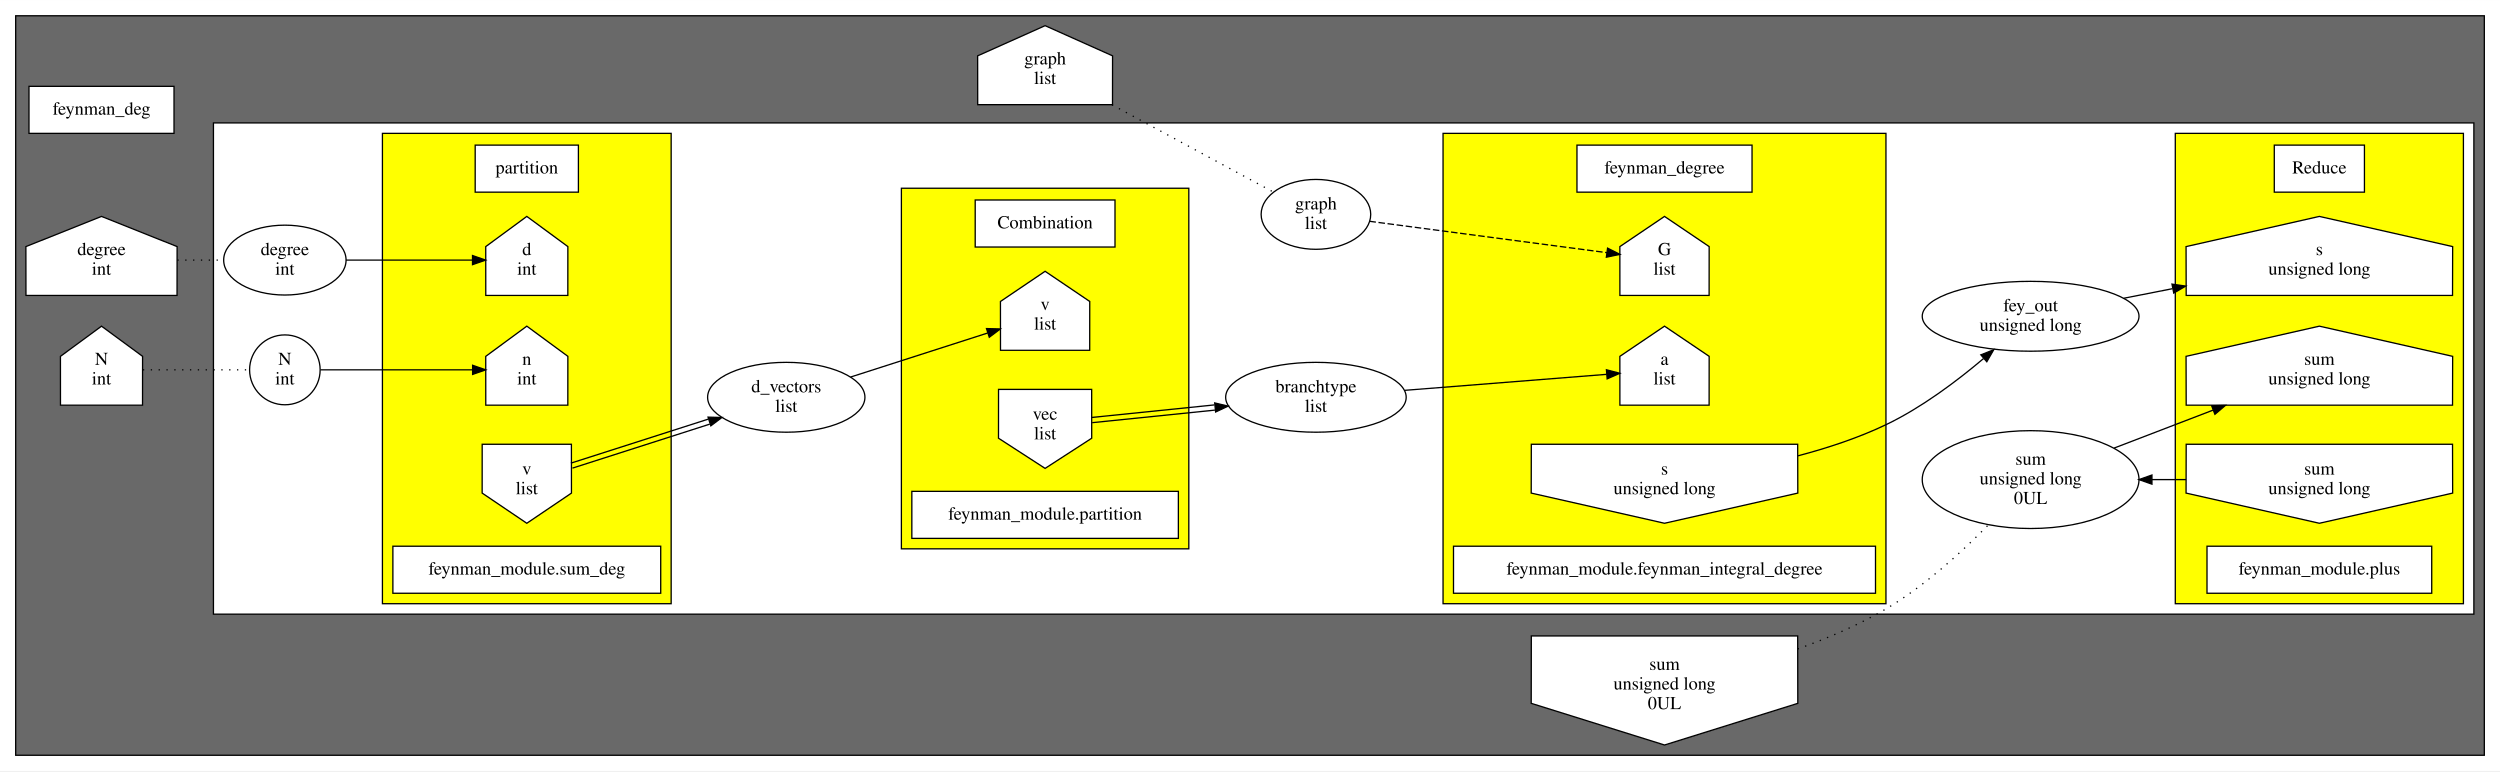
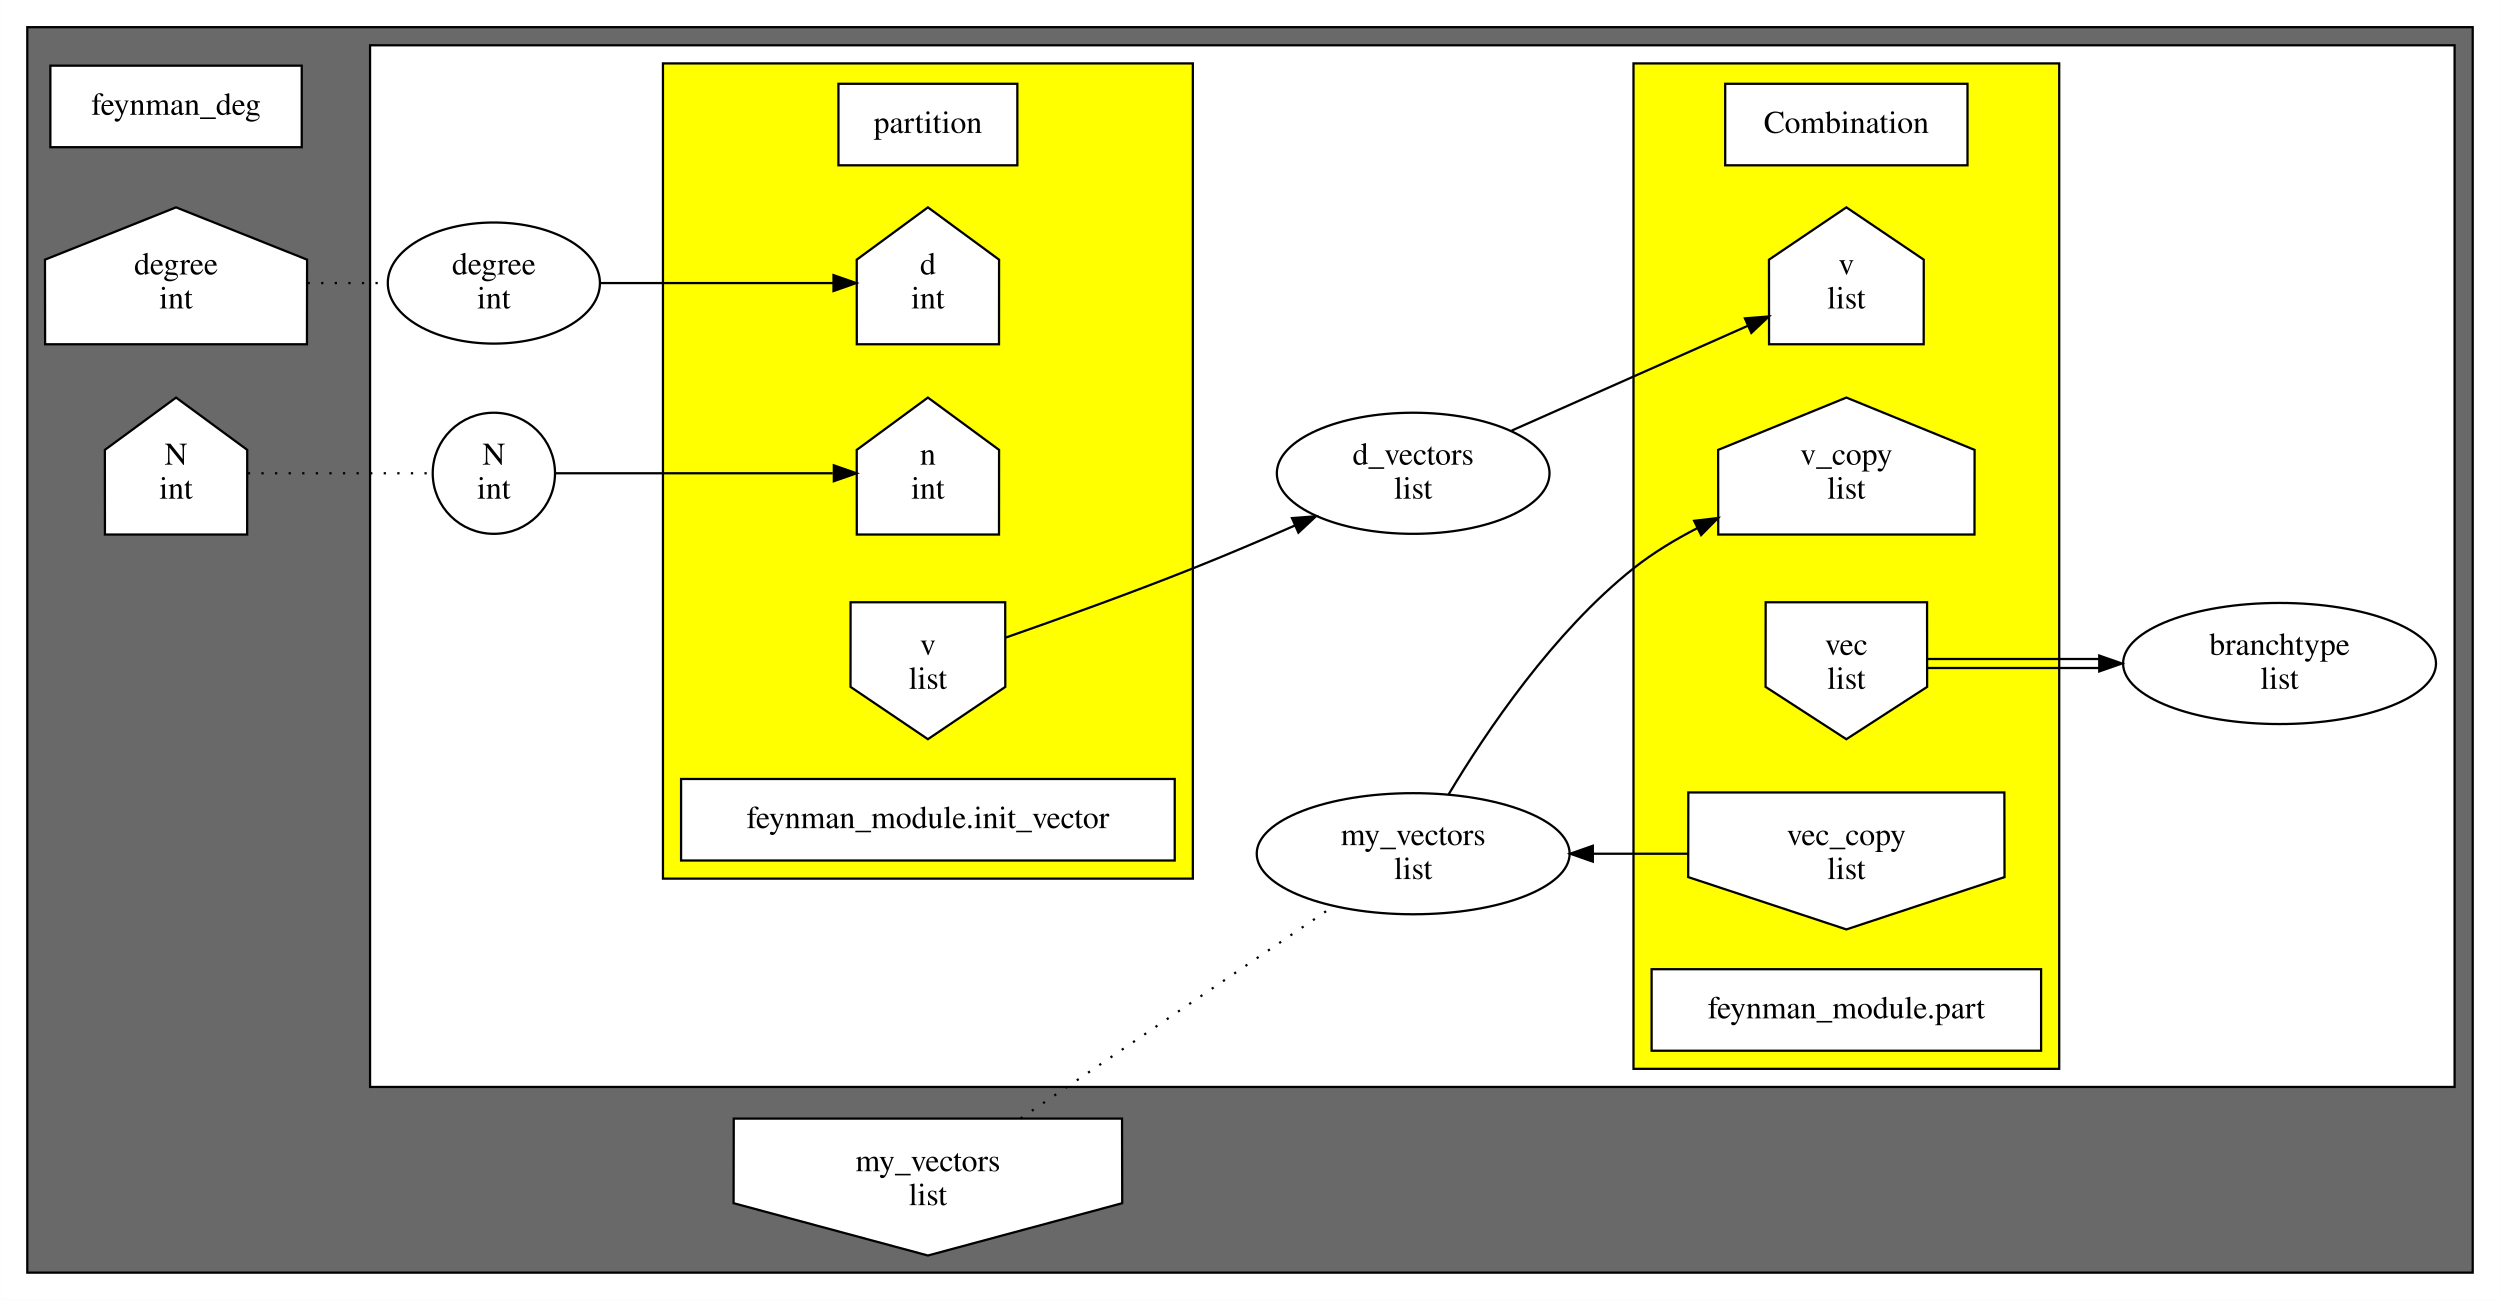
- <svg xmlns="http://www.w3.org/2000/svg" width="1913pt" height="590pt" viewBox="0.00 0.00 1913.50 590.00">
-   <g id="graph0" class="graph" transform="scale(1 1) rotate(0) translate(4 586)">
-     <polygon fill="white" stroke="transparent" points="-4,4 -4,-586 1909.5,-586 1909.5,4 -4,4" />
+ <svg xmlns="http://www.w3.org/2000/svg" width="1104pt" height="574pt" viewBox="0.00 0.00 1103.90 574.00">
+   <g id="graph0" class="graph" transform="scale(1 1) rotate(0) translate(4 570)">
+     <polygon fill="white" stroke="transparent" points="-4,4 -4,-570 1099.9,-570 1099.9,4 -4,4" />
    <g id="clust1" class="cluster">
-       <polygon fill="dimgray" stroke="black" points="8,-8 8,-574 1897.5,-574 1897.5,-8 8,-8" />
+       <polygon fill="dimgray" stroke="black" points="8,-8 8,-558 1087.9,-558 1087.9,-8 8,-8" />
    </g>
    <g id="clust2" class="cluster">
-       <polygon fill="white" stroke="black" points="159.37,-116 159.37,-492 1889.5,-492 1889.5,-116 159.37,-116" />
+       <polygon fill="white" stroke="black" points="159.37,-90 159.37,-550 1079.9,-550 1079.9,-90 159.37,-90" />
    </g>
    <g id="clust3" class="cluster">
-       <polygon fill="yellow" stroke="black" points="1660.97,-124 1660.97,-484 1881.5,-484 1881.5,-124 1660.97,-124" />
+       <polygon fill="yellow" stroke="black" points="717.3,-98 717.3,-542 905.3,-542 905.3,-98 717.3,-98" />
    </g>
    <g id="clust4" class="cluster">
-       <polygon fill="yellow" stroke="black" points="1100.51,-124 1100.51,-484 1439.51,-484 1439.51,-124 1100.51,-124" />
-     </g>
-     <g id="clust5" class="cluster">
-       <polygon fill="yellow" stroke="black" points="685.92,-166 685.92,-442 905.92,-442 905.92,-166 685.92,-166" />
-     </g>
-     <g id="clust6" class="cluster">
-       <polygon fill="yellow" stroke="black" points="288.71,-124 288.71,-484 509.71,-484 509.71,-124 288.71,-124" />
+       <polygon fill="yellow" stroke="black" points="288.71,-182 288.71,-542 522.71,-542 522.71,-182 288.71,-182" />
    </g>
    <g id="node1" class="node">
-       <polygon fill="white" stroke="black" points="18.19,-484 18.19,-520 129.19,-520 129.19,-484 18.19,-484" />
-       <text text-anchor="middle" x="73.69" y="-498.3" font-family="Times,serif" font-size="14.00">feynman_deg</text>
+       <polygon fill="white" stroke="black" points="18.19,-505 18.19,-541 129.19,-541 129.19,-505 18.19,-505" />
+       <text text-anchor="middle" x="73.69" y="-519.3" font-family="Times,serif" font-size="14.00">feynman_deg</text>
    </g>
    <g id="node2" class="node">
-       <polygon fill="white" stroke="black" points="131.56,-397.33 73.69,-420.43 15.81,-397.33 15.87,-359.96 131.5,-359.96 131.56,-397.33" />
-       <text text-anchor="middle" x="73.69" y="-390.8" font-family="Times,serif" font-size="14.00">degree</text>
-       <text text-anchor="middle" x="73.69" y="-375.8" font-family="Times,serif" font-size="14.00">int</text>
+       <polygon fill="white" stroke="black" points="131.56,-455.33 73.69,-478.43 15.81,-455.33 15.87,-417.96 131.5,-417.96 131.56,-455.33" />
+       <text text-anchor="middle" x="73.69" y="-448.8" font-family="Times,serif" font-size="14.00">degree</text>
+       <text text-anchor="middle" x="73.69" y="-433.8" font-family="Times,serif" font-size="14.00">int</text>
+     </g>
+     <g id="node5" class="node">
+       <ellipse fill="white" stroke="black" cx="214.04" cy="-445" rx="46.84" ry="26.74" />
+       <text text-anchor="middle" x="214.04" y="-448.8" font-family="Times,serif" font-size="14.00">degree</text>
+       <text text-anchor="middle" x="214.04" y="-433.8" font-family="Times,serif" font-size="14.00">int</text>
+     </g>
+     <g id="edge8" class="edge">
+       <path fill="none" stroke="black" stroke-dasharray="1,5" d="M131.76,-445C143.52,-445 155.76,-445 167.07,-445" />
+     </g>
+     <g id="node3" class="node">
+       <polygon fill="white" stroke="black" points="105.12,-371.33 73.69,-394.43 42.26,-371.33 42.29,-333.96 105.09,-333.96 105.12,-371.33" />
+       <text text-anchor="middle" x="73.69" y="-364.8" font-family="Times,serif" font-size="14.00">N</text>
+       <text text-anchor="middle" x="73.69" y="-349.8" font-family="Times,serif" font-size="14.00">int</text>
    </g>
    <g id="node6" class="node">
-       <ellipse fill="white" stroke="black" cx="214.04" cy="-387" rx="46.84" ry="26.74" />
-       <text text-anchor="middle" x="214.04" y="-390.8" font-family="Times,serif" font-size="14.00">degree</text>
-       <text text-anchor="middle" x="214.04" y="-375.8" font-family="Times,serif" font-size="14.00">int</text>
+       <ellipse fill="white" stroke="black" cx="214.04" cy="-361" rx="27" ry="26.74" />
+       <text text-anchor="middle" x="214.04" y="-364.8" font-family="Times,serif" font-size="14.00">N</text>
+       <text text-anchor="middle" x="214.04" y="-349.8" font-family="Times,serif" font-size="14.00">int</text>
    </g>
-     <g id="edge12" class="edge">
-       <path fill="none" stroke="black" stroke-dasharray="1,5" d="M131.76,-387C143.52,-387 155.76,-387 167.07,-387" />
+     <g id="edge9" class="edge">
+       <path fill="none" stroke="black" stroke-dasharray="1,5" d="M105.39,-361C129.75,-361 163.45,-361 186.62,-361" />
    </g>
-     <g id="node3" class="node">
-       <polygon fill="white" stroke="black" points="105.12,-313.33 73.69,-336.43 42.26,-313.33 42.29,-275.96 105.09,-275.96 105.12,-313.33" />
-       <text text-anchor="middle" x="73.69" y="-306.8" font-family="Times,serif" font-size="14.00">N</text>
-       <text text-anchor="middle" x="73.69" y="-291.8" font-family="Times,serif" font-size="14.00">int</text>
+     <g id="node4" class="node">
+       <polygon fill="white" stroke="black" points="319.9,-38.67 405.71,-15.57 491.52,-38.67 491.44,-76.04 319.98,-76.04 319.9,-38.67" />
+       <text text-anchor="middle" x="405.71" y="-52.8" font-family="Times,serif" font-size="14.00">my_vectors</text>
+       <text text-anchor="middle" x="405.71" y="-37.8" font-family="Times,serif" font-size="14.00">list</text>
+     </g>
+     <g id="node9" class="node">
+       <ellipse fill="white" stroke="black" cx="620.01" cy="-193" rx="69.09" ry="26.74" />
+       <text text-anchor="middle" x="620.01" y="-196.8" font-family="Times,serif" font-size="14.00">my_vectors</text>
+       <text text-anchor="middle" x="620.01" y="-181.8" font-family="Times,serif" font-size="14.00">list</text>
+     </g>
+     <g id="edge10" class="edge">
+       <path fill="none" stroke="black" stroke-dasharray="1,5" d="M446.64,-76.09C486.52,-103.13 547.15,-144.26 584.86,-169.84" />
+     </g>
+     <g id="node17" class="node">
+       <polygon fill="white" stroke="black" points="437.14,-455.33 405.71,-478.43 374.28,-455.33 374.31,-417.96 437.11,-417.96 437.14,-455.33" />
+       <text text-anchor="middle" x="405.71" y="-448.8" font-family="Times,serif" font-size="14.00">d</text>
+       <text text-anchor="middle" x="405.71" y="-433.8" font-family="Times,serif" font-size="14.00">int</text>
+     </g>
+     <g id="edge6" class="edge">
+       <path fill="none" stroke="black" d="M260.95,-445C292.34,-445 333.56,-445 363.82,-445" />
+       <polygon fill="black" stroke="black" points="364.03,-448.5 374.03,-445 364.03,-441.5 364.03,-448.5" />
+     </g>
+     <g id="node18" class="node">
+       <polygon fill="white" stroke="black" points="437.14,-371.33 405.71,-394.43 374.28,-371.33 374.31,-333.96 437.11,-333.96 437.14,-371.33" />
+       <text text-anchor="middle" x="405.71" y="-364.8" font-family="Times,serif" font-size="14.00">n</text>
+       <text text-anchor="middle" x="405.71" y="-349.8" font-family="Times,serif" font-size="14.00">int</text>
+     </g>
+     <g id="edge7" class="edge">
+       <path fill="none" stroke="black" d="M241.41,-361C273.1,-361 326.61,-361 363.7,-361" />
+       <polygon fill="black" stroke="black" points="364.17,-364.5 374.17,-361 364.17,-357.5 364.17,-364.5" />
    </g>
    <g id="node7" class="node">
-       <ellipse fill="white" stroke="black" cx="214.04" cy="-303" rx="27" ry="26.74" />
-       <text text-anchor="middle" x="214.04" y="-306.8" font-family="Times,serif" font-size="14.00">N</text>
-       <text text-anchor="middle" x="214.04" y="-291.8" font-family="Times,serif" font-size="14.00">int</text>
+       <ellipse fill="white" stroke="black" cx="1002.6" cy="-277" rx="69.09" ry="26.74" />
+       <text text-anchor="middle" x="1002.6" y="-280.8" font-family="Times,serif" font-size="14.00">branchtype</text>
+       <text text-anchor="middle" x="1002.6" y="-265.8" font-family="Times,serif" font-size="14.00">list</text>
    </g>
-     <g id="edge13" class="edge">
-       <path fill="none" stroke="black" stroke-dasharray="1,5" d="M105.39,-303C129.75,-303 163.45,-303 186.62,-303" />
+     <g id="node8" class="node">
+       <ellipse fill="white" stroke="black" cx="620.01" cy="-361" rx="60.21" ry="26.74" />
+       <text text-anchor="middle" x="620.01" y="-364.8" font-family="Times,serif" font-size="14.00">d_vectors</text>
+       <text text-anchor="middle" x="620.01" y="-349.8" font-family="Times,serif" font-size="14.00">list</text>
    </g>
-     <g id="node4" class="node">
-       <polygon fill="white" stroke="black" points="847.55,-543.33 795.92,-566.43 744.28,-543.33 744.33,-505.96 847.51,-505.96 847.55,-543.33" />
-       <text text-anchor="middle" x="795.92" y="-536.8" font-family="Times,serif" font-size="14.00">graph</text>
-       <text text-anchor="middle" x="795.92" y="-521.8" font-family="Times,serif" font-size="14.00">list</text>
+     <g id="node11" class="node">
+       <polygon fill="white" stroke="black" points="845.48,-455.33 811.3,-478.43 777.13,-455.33 777.16,-417.96 845.45,-417.96 845.48,-455.33" />
+       <text text-anchor="middle" x="811.3" y="-448.8" font-family="Times,serif" font-size="14.00">v</text>
+       <text text-anchor="middle" x="811.3" y="-433.8" font-family="Times,serif" font-size="14.00">list</text>
+     </g>
+     <g id="edge4" class="edge">
+       <path fill="none" stroke="black" d="M663.49,-379.85C694.61,-393.66 736.66,-412.32 767.79,-426.13" />
+       <polygon fill="black" stroke="black" points="766.51,-429.4 777.07,-430.25 769.35,-423 766.51,-429.4" />
    </g>
    <g id="node12" class="node">
-       <ellipse fill="white" stroke="black" cx="1003.21" cy="-422" rx="41.94" ry="26.74" />
-       <text text-anchor="middle" x="1003.21" y="-425.8" font-family="Times,serif" font-size="14.00">graph</text>
-       <text text-anchor="middle" x="1003.21" y="-410.8" font-family="Times,serif" font-size="14.00">list</text>
+       <polygon fill="white" stroke="black" points="867.93,-371.33 811.3,-394.43 754.68,-371.33 754.73,-333.96 867.88,-333.96 867.93,-371.33" />
+       <text text-anchor="middle" x="811.3" y="-364.8" font-family="Times,serif" font-size="14.00">v_copy</text>
+       <text text-anchor="middle" x="811.3" y="-349.8" font-family="Times,serif" font-size="14.00">list</text>
    </g>
-     <g id="edge14" class="edge">
-       <path fill="none" stroke="black" stroke-dasharray="1,5" d="M847.14,-505.85C885.72,-484.99 937.8,-456.83 970.71,-439.04" />
+     <g id="edge3" class="edge">
+       <path fill="none" stroke="black" d="M635.68,-219.24C652.37,-247.11 681.95,-290.92 717.3,-319 725.8,-325.75 735.56,-331.67 745.48,-336.78" />
+       <polygon fill="black" stroke="black" points="744.09,-340 754.61,-341.24 747.16,-333.71 744.09,-340" />
    </g>
-     <g id="node5" class="node">
-       <polygon fill="white" stroke="black" points="1167.99,-47.74 1270.01,-15.85 1372.04,-47.74 1371.94,-99.33 1168.08,-99.33 1167.99,-47.74" />
-       <text text-anchor="middle" x="1270.01" y="-73.3" font-family="Times,serif" font-size="14.00">sum</text>
-       <text text-anchor="middle" x="1270.01" y="-58.3" font-family="Times,serif" font-size="14.00">unsigned long</text>
-       <text text-anchor="middle" x="1270.01" y="-43.3" font-family="Times,serif" font-size="14.00">0UL</text>
+     <g id="node10" class="node">
+       <polygon fill="white" stroke="black" points="757.8,-497 757.8,-533 864.8,-533 864.8,-497 757.8,-497" />
+       <text text-anchor="middle" x="811.3" y="-511.3" font-family="Times,serif" font-size="14.00">Combination</text>
    </g>
-     <g id="node9" class="node">
-       <ellipse fill="white" stroke="black" cx="1550.24" cy="-219" rx="82.96" ry="37.45" />
-       <text text-anchor="middle" x="1550.24" y="-230.3" font-family="Times,serif" font-size="14.00">sum</text>
-       <text text-anchor="middle" x="1550.24" y="-215.3" font-family="Times,serif" font-size="14.00">unsigned long</text>
-       <text text-anchor="middle" x="1550.24" y="-200.3" font-family="Times,serif" font-size="14.00">0UL</text>
+     <g id="node13" class="node">
+       <polygon fill="white" stroke="black" points="775.63,-266.67 811.3,-243.57 846.97,-266.67 846.94,-304.04 775.67,-304.04 775.63,-266.67" />
+       <text text-anchor="middle" x="811.3" y="-280.8" font-family="Times,serif" font-size="14.00">vec</text>
+       <text text-anchor="middle" x="811.3" y="-265.8" font-family="Times,serif" font-size="14.00">list</text>
    </g>
-     <g id="edge15" class="edge">
-       <path fill="none" stroke="black" stroke-dasharray="1,5" d="M1371.97,-89.35C1394.96,-97.57 1418.72,-107.74 1439.51,-120 1468.91,-137.33 1497.38,-163.38 1517.95,-184.4" />
+     <g id="edge2" class="edge">
+       <path fill="none" stroke="black" d="M847.02,-275C868.32,-275 896.49,-275 922.94,-275" />
+       <path fill="none" stroke="transparent" d="M847.02,-277C868.32,-277 896.49,-277 922.94,-277" />
+       <path fill="none" stroke="black" d="M847.02,-279C868.32,-279 896.49,-279 922.94,-279" />
+       <polygon fill="black" stroke="black" points="922.98,-280.5 932.98,-277 922.98,-273.5 922.98,-280.5" />
    </g>
-     <g id="node28" class="node">
-       <polygon fill="white" stroke="black" points="430.64,-397.33 399.21,-420.43 367.78,-397.33 367.81,-359.96 430.61,-359.96 430.64,-397.33" />
-       <text text-anchor="middle" x="399.21" y="-390.8" font-family="Times,serif" font-size="14.00">d</text>
-       <text text-anchor="middle" x="399.21" y="-375.8" font-family="Times,serif" font-size="14.00">int</text>
+     <g id="node14" class="node">
+       <polygon fill="white" stroke="black" points="741.46,-182.67 811.3,-159.57 881.15,-182.67 881.08,-220.04 741.52,-220.04 741.46,-182.67" />
+       <text text-anchor="middle" x="811.3" y="-196.8" font-family="Times,serif" font-size="14.00">vec_copy</text>
+       <text text-anchor="middle" x="811.3" y="-181.8" font-family="Times,serif" font-size="14.00">list</text>
    </g>
-     <g id="edge10" class="edge">
-       <path fill="none" stroke="black" d="M260.79,-387C290.52,-387 328.93,-387 357.58,-387" />
-       <polygon fill="black" stroke="black" points="357.66,-390.5 367.66,-387 357.66,-383.5 357.66,-390.5" />
+     <g id="edge1" class="edge">
+       <path fill="none" stroke="black" d="M741.43,-193C727.77,-193 713.34,-193 699.4,-193" />
+       <polygon fill="black" stroke="black" points="699.35,-189.5 689.35,-193 699.35,-196.5 699.35,-189.5" />
    </g>
-     <g id="node29" class="node">
-       <polygon fill="white" stroke="black" points="430.64,-313.33 399.21,-336.43 367.78,-313.33 367.81,-275.96 430.61,-275.96 430.64,-313.33" />
-       <text text-anchor="middle" x="399.21" y="-306.8" font-family="Times,serif" font-size="14.00">n</text>
-       <text text-anchor="middle" x="399.21" y="-291.8" font-family="Times,serif" font-size="14.00">int</text>
+     <g id="node15" class="node">
+       <polygon fill="white" stroke="black" points="897.3,-142 725.3,-142 725.3,-106 897.3,-106 897.3,-142" />
+       <text text-anchor="middle" x="811.3" y="-120.3" font-family="Times,serif" font-size="14.00">feynman_module.part</text>
    </g>
-     <g id="edge11" class="edge">
-       <path fill="none" stroke="black" d="M241.28,-303C271.72,-303 322.23,-303 357.71,-303" />
-       <polygon fill="black" stroke="black" points="357.74,-306.5 367.74,-303 357.74,-299.5 357.74,-306.5" />
-     </g>
-     <g id="node8" class="node">
-       <ellipse fill="white" stroke="black" cx="1003.21" cy="-282" rx="69.09" ry="26.74" />
-       <text text-anchor="middle" x="1003.21" y="-285.8" font-family="Times,serif" font-size="14.00">branchtype</text>
-       <text text-anchor="middle" x="1003.21" y="-270.8" font-family="Times,serif" font-size="14.00">list</text>
+     <g id="node16" class="node">
+       <polygon fill="white" stroke="black" points="366.21,-497 366.21,-533 445.21,-533 445.21,-497 366.21,-497" />
+       <text text-anchor="middle" x="405.71" y="-511.3" font-family="Times,serif" font-size="14.00">partition</text>
    </g>
    <g id="node19" class="node">
-       <polygon fill="white" stroke="black" points="1304.19,-313.33 1270.01,-336.43 1235.84,-313.33 1235.87,-275.96 1304.15,-275.96 1304.19,-313.33" />
-       <text text-anchor="middle" x="1270.01" y="-306.8" font-family="Times,serif" font-size="14.00">a</text>
-       <text text-anchor="middle" x="1270.01" y="-291.8" font-family="Times,serif" font-size="14.00">list</text>
+       <polygon fill="white" stroke="black" points="371.54,-266.67 405.71,-243.57 439.89,-266.67 439.85,-304.04 371.57,-304.04 371.54,-266.67" />
+       <text text-anchor="middle" x="405.71" y="-280.8" font-family="Times,serif" font-size="14.00">v</text>
+       <text text-anchor="middle" x="405.71" y="-265.8" font-family="Times,serif" font-size="14.00">list</text>
    </g>
    <g id="edge5" class="edge">
-       <path fill="none" stroke="black" d="M1071.38,-287.33C1119.83,-291.17 1183.81,-296.24 1225.67,-299.56" />
-       <polygon fill="black" stroke="black" points="1225.56,-303.06 1235.81,-300.37 1226.11,-296.09 1225.56,-303.06" />
-     </g>
-     <g id="node15" class="node">
-       <polygon fill="white" stroke="black" points="1873.26,-313.33 1771.24,-336.43 1669.21,-313.33 1669.31,-275.96 1873.16,-275.96 1873.26,-313.33" />
-       <text text-anchor="middle" x="1771.24" y="-306.8" font-family="Times,serif" font-size="14.00">sum</text>
-       <text text-anchor="middle" x="1771.24" y="-291.8" font-family="Times,serif" font-size="14.00">unsigned long</text>
-     </g>
-     <g id="edge2" class="edge">
-       <path fill="none" stroke="black" d="M1614,-243.07C1637.64,-252.14 1664.87,-262.59 1689.91,-272.19" />
-       <polygon fill="black" stroke="black" points="1688.79,-275.51 1699.38,-275.82 1691.3,-268.97 1688.79,-275.51" />
-     </g>
-     <g id="node10" class="node">
-       <ellipse fill="white" stroke="black" cx="1550.24" cy="-344" rx="82.96" ry="26.74" />
-       <text text-anchor="middle" x="1550.24" y="-347.8" font-family="Times,serif" font-size="14.00">fey_out</text>
-       <text text-anchor="middle" x="1550.24" y="-332.8" font-family="Times,serif" font-size="14.00">unsigned long</text>
-     </g>
-     <g id="node14" class="node">
-       <polygon fill="white" stroke="black" points="1873.26,-397.33 1771.24,-420.43 1669.21,-397.33 1669.31,-359.96 1873.16,-359.96 1873.26,-397.33" />
-       <text text-anchor="middle" x="1771.24" y="-390.8" font-family="Times,serif" font-size="14.00">s</text>
-       <text text-anchor="middle" x="1771.24" y="-375.8" font-family="Times,serif" font-size="14.00">unsigned long</text>
-     </g>
-     <g id="edge3" class="edge">
-       <path fill="none" stroke="black" d="M1621.44,-357.78C1633.38,-360.13 1646.05,-362.61 1658.75,-365.11" />
-       <polygon fill="black" stroke="black" points="1658.44,-368.62 1668.93,-367.11 1659.79,-361.75 1658.44,-368.62" />
-     </g>
-     <g id="node11" class="node">
-       <ellipse fill="white" stroke="black" cx="597.81" cy="-282" rx="60.21" ry="26.74" />
-       <text text-anchor="middle" x="597.81" y="-285.8" font-family="Times,serif" font-size="14.00">d_vectors</text>
-       <text text-anchor="middle" x="597.81" y="-270.8" font-family="Times,serif" font-size="14.00">list</text>
-     </g>
-     <g id="node24" class="node">
-       <polygon fill="white" stroke="black" points="830.09,-355.33 795.92,-378.43 761.74,-355.33 761.78,-317.96 830.06,-317.96 830.09,-355.33" />
-       <text text-anchor="middle" x="795.92" y="-348.8" font-family="Times,serif" font-size="14.00">v</text>
-       <text text-anchor="middle" x="795.92" y="-333.8" font-family="Times,serif" font-size="14.00">list</text>
-     </g>
-     <g id="edge8" class="edge">
-       <path fill="none" stroke="black" d="M647.04,-297.49C679.17,-307.82 721.03,-321.26 752,-331.21" />
-       <polygon fill="black" stroke="black" points="751.06,-334.59 761.65,-334.31 753.2,-327.92 751.06,-334.59" />
+       <path fill="none" stroke="black" d="M439.92,-288.39C463.23,-296.54 495.06,-307.98 522.71,-319 537.44,-324.87 553.28,-331.6 567.76,-337.93" />
+       <polygon fill="black" stroke="black" points="566.5,-341.2 577.06,-342.01 569.32,-334.79 566.5,-341.2" />
    </g>
    <g id="node20" class="node">
-       <polygon fill="white" stroke="black" points="1304.19,-397.33 1270.01,-420.43 1235.84,-397.33 1235.87,-359.96 1304.15,-359.96 1304.19,-397.33" />
-       <text text-anchor="middle" x="1270.01" y="-390.8" font-family="Times,serif" font-size="14.00">G</text>
-       <text text-anchor="middle" x="1270.01" y="-375.8" font-family="Times,serif" font-size="14.00">list</text>
-     </g>
-     <g id="edge6" class="edge">
-       <path fill="none" stroke="black" stroke-dasharray="5,2" d="M1044.14,-416.72C1093.07,-410.25 1175.66,-399.34 1225.97,-392.69" />
-       <polygon fill="black" stroke="black" points="1226.43,-396.16 1235.89,-391.38 1225.51,-389.22 1226.43,-396.16" />
-     </g>
-     <g id="node13" class="node">
-       <polygon fill="white" stroke="black" points="1736.74,-439 1736.74,-475 1805.74,-475 1805.74,-439 1736.74,-439" />
-       <text text-anchor="middle" x="1771.24" y="-453.3" font-family="Times,serif" font-size="14.00">Reduce</text>
-     </g>
-     <g id="node16" class="node">
-       <polygon fill="white" stroke="black" points="1669.21,-208.67 1771.24,-185.57 1873.26,-208.67 1873.16,-246.04 1669.31,-246.04 1669.21,-208.67" />
-       <text text-anchor="middle" x="1771.24" y="-222.8" font-family="Times,serif" font-size="14.00">sum</text>
-       <text text-anchor="middle" x="1771.24" y="-207.8" font-family="Times,serif" font-size="14.00">unsigned long</text>
-     </g>
-     <g id="edge1" class="edge">
-       <path fill="none" stroke="black" d="M1669.23,-219C1660.53,-219 1651.76,-219 1643.14,-219" />
-       <polygon fill="black" stroke="black" points="1643.1,-215.5 1633.1,-219 1643.1,-222.5 1643.1,-215.5" />
-     </g>
-     <g id="node17" class="node">
-       <polygon fill="white" stroke="black" points="1857.24,-168 1685.24,-168 1685.24,-132 1857.24,-132 1857.24,-168" />
-       <text text-anchor="middle" x="1771.24" y="-146.3" font-family="Times,serif" font-size="14.00">feynman_module.plus</text>
-     </g>
-     <g id="node18" class="node">
-       <polygon fill="white" stroke="black" points="1203.01,-439 1203.01,-475 1337.01,-475 1337.01,-439 1203.01,-439" />
-       <text text-anchor="middle" x="1270.01" y="-453.3" font-family="Times,serif" font-size="14.00">feynman_degree</text>
-     </g>
-     <g id="node21" class="node">
-       <polygon fill="white" stroke="black" points="1167.99,-208.67 1270.01,-185.57 1372.04,-208.67 1371.94,-246.04 1168.08,-246.04 1167.99,-208.67" />
-       <text text-anchor="middle" x="1270.01" y="-222.8" font-family="Times,serif" font-size="14.00">s</text>
-       <text text-anchor="middle" x="1270.01" y="-207.8" font-family="Times,serif" font-size="14.00">unsigned long</text>
-     </g>
-     <g id="edge4" class="edge">
-       <path fill="none" stroke="black" d="M1372.23,-237.2C1394.98,-243.2 1418.57,-250.99 1439.51,-261 1466.72,-274.01 1493.78,-294.37 1514.22,-311.67" />
-       <polygon fill="black" stroke="black" points="1512.13,-314.49 1521.99,-318.37 1516.7,-309.19 1512.13,-314.49" />
-     </g>
-     <g id="node22" class="node">
-       <polygon fill="white" stroke="black" points="1431.51,-168 1108.51,-168 1108.51,-132 1431.51,-132 1431.51,-168" />
-       <text text-anchor="middle" x="1270.01" y="-146.3" font-family="Times,serif" font-size="14.00">feynman_module.feynman_integral_degree</text>
-     </g>
-     <g id="node23" class="node">
-       <polygon fill="white" stroke="black" points="742.42,-397 742.42,-433 849.42,-433 849.42,-397 742.42,-397" />
-       <text text-anchor="middle" x="795.92" y="-411.3" font-family="Times,serif" font-size="14.00">Combination</text>
-     </g>
-     <g id="node25" class="node">
-       <polygon fill="white" stroke="black" points="760.25,-250.67 795.92,-227.57 831.59,-250.67 831.56,-288.04 760.28,-288.04 760.25,-250.67" />
-       <text text-anchor="middle" x="795.92" y="-264.8" font-family="Times,serif" font-size="14.00">vec</text>
-       <text text-anchor="middle" x="795.92" y="-249.8" font-family="Times,serif" font-size="14.00">list</text>
-     </g>
-     <g id="edge7" class="edge">
-       <path fill="none" stroke="black" d="M831.95,-262.57C857.65,-265.2 893.62,-268.88 925.9,-272.18" />
-       <path fill="none" stroke="transparent" d="M831.74,-264.56C857.45,-267.19 893.42,-270.87 925.7,-274.17" />
-       <path fill="none" stroke="black" d="M831.54,-266.55C857.24,-269.18 893.22,-272.86 925.5,-276.16" />
-       <polygon fill="black" stroke="black" points="925.73,-277.69 936.03,-275.23 926.44,-270.73 925.73,-277.69" />
-     </g>
-     <g id="node26" class="node">
-       <polygon fill="white" stroke="black" points="897.92,-210 693.92,-210 693.92,-174 897.92,-174 897.92,-210" />
-       <text text-anchor="middle" x="795.92" y="-188.3" font-family="Times,serif" font-size="14.00">feynman_module.partition</text>
-     </g>
-     <g id="node27" class="node">
-       <polygon fill="white" stroke="black" points="359.71,-439 359.71,-475 438.71,-475 438.71,-439 359.71,-439" />
-       <text text-anchor="middle" x="399.21" y="-453.3" font-family="Times,serif" font-size="14.00">partition</text>
-     </g>
-     <g id="node30" class="node">
-       <polygon fill="white" stroke="black" points="365.04,-208.67 399.21,-185.57 433.39,-208.67 433.35,-246.04 365.07,-246.04 365.04,-208.67" />
-       <text text-anchor="middle" x="399.21" y="-222.8" font-family="Times,serif" font-size="14.00">v</text>
-       <text text-anchor="middle" x="399.21" y="-207.8" font-family="Times,serif" font-size="14.00">list</text>
-     </g>
-     <g id="edge9" class="edge">
-       <path fill="none" stroke="black" d="M434.17,-227.78C462.89,-236.98 504.99,-250.48 539.25,-261.45" />
-       <path fill="none" stroke="transparent" d="M433.56,-229.69C462.28,-238.89 504.38,-252.38 538.64,-263.36" />
-       <path fill="none" stroke="black" d="M432.95,-231.59C461.67,-240.79 503.77,-254.29 538.03,-265.26" />
-       <polygon fill="black" stroke="black" points="537.94,-266.81 548.53,-266.53 540.08,-260.14 537.94,-266.81" />
-     </g>
-     <g id="node31" class="node">
-       <polygon fill="white" stroke="black" points="501.71,-168 296.71,-168 296.71,-132 501.71,-132 501.71,-168" />
-       <text text-anchor="middle" x="399.21" y="-146.3" font-family="Times,serif" font-size="14.00">feynman_module.sum_deg</text>
+       <polygon fill="white" stroke="black" points="514.71,-226 296.71,-226 296.71,-190 514.71,-190 514.71,-226" />
+       <text text-anchor="middle" x="405.71" y="-204.3" font-family="Times,serif" font-size="14.00">feynman_module.init_vector</text>
    </g>
  </g>
</svg>
